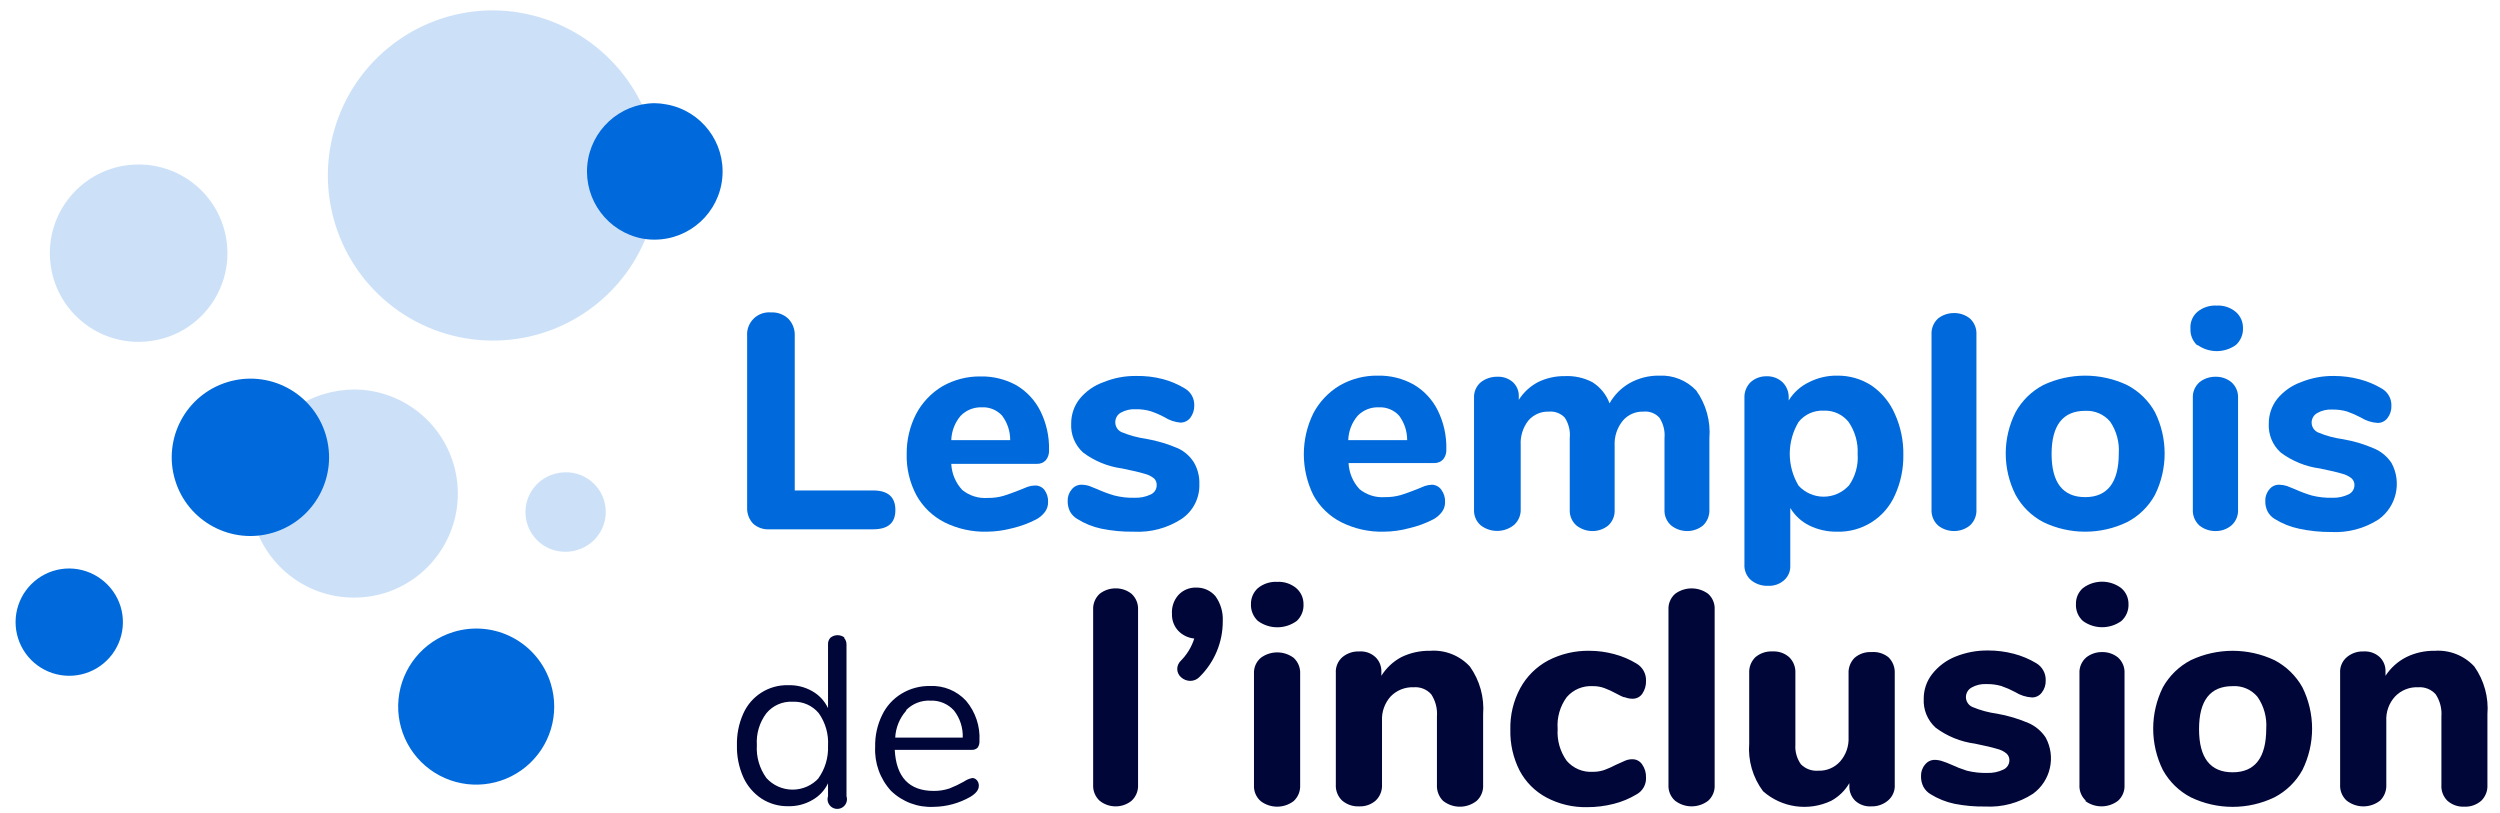
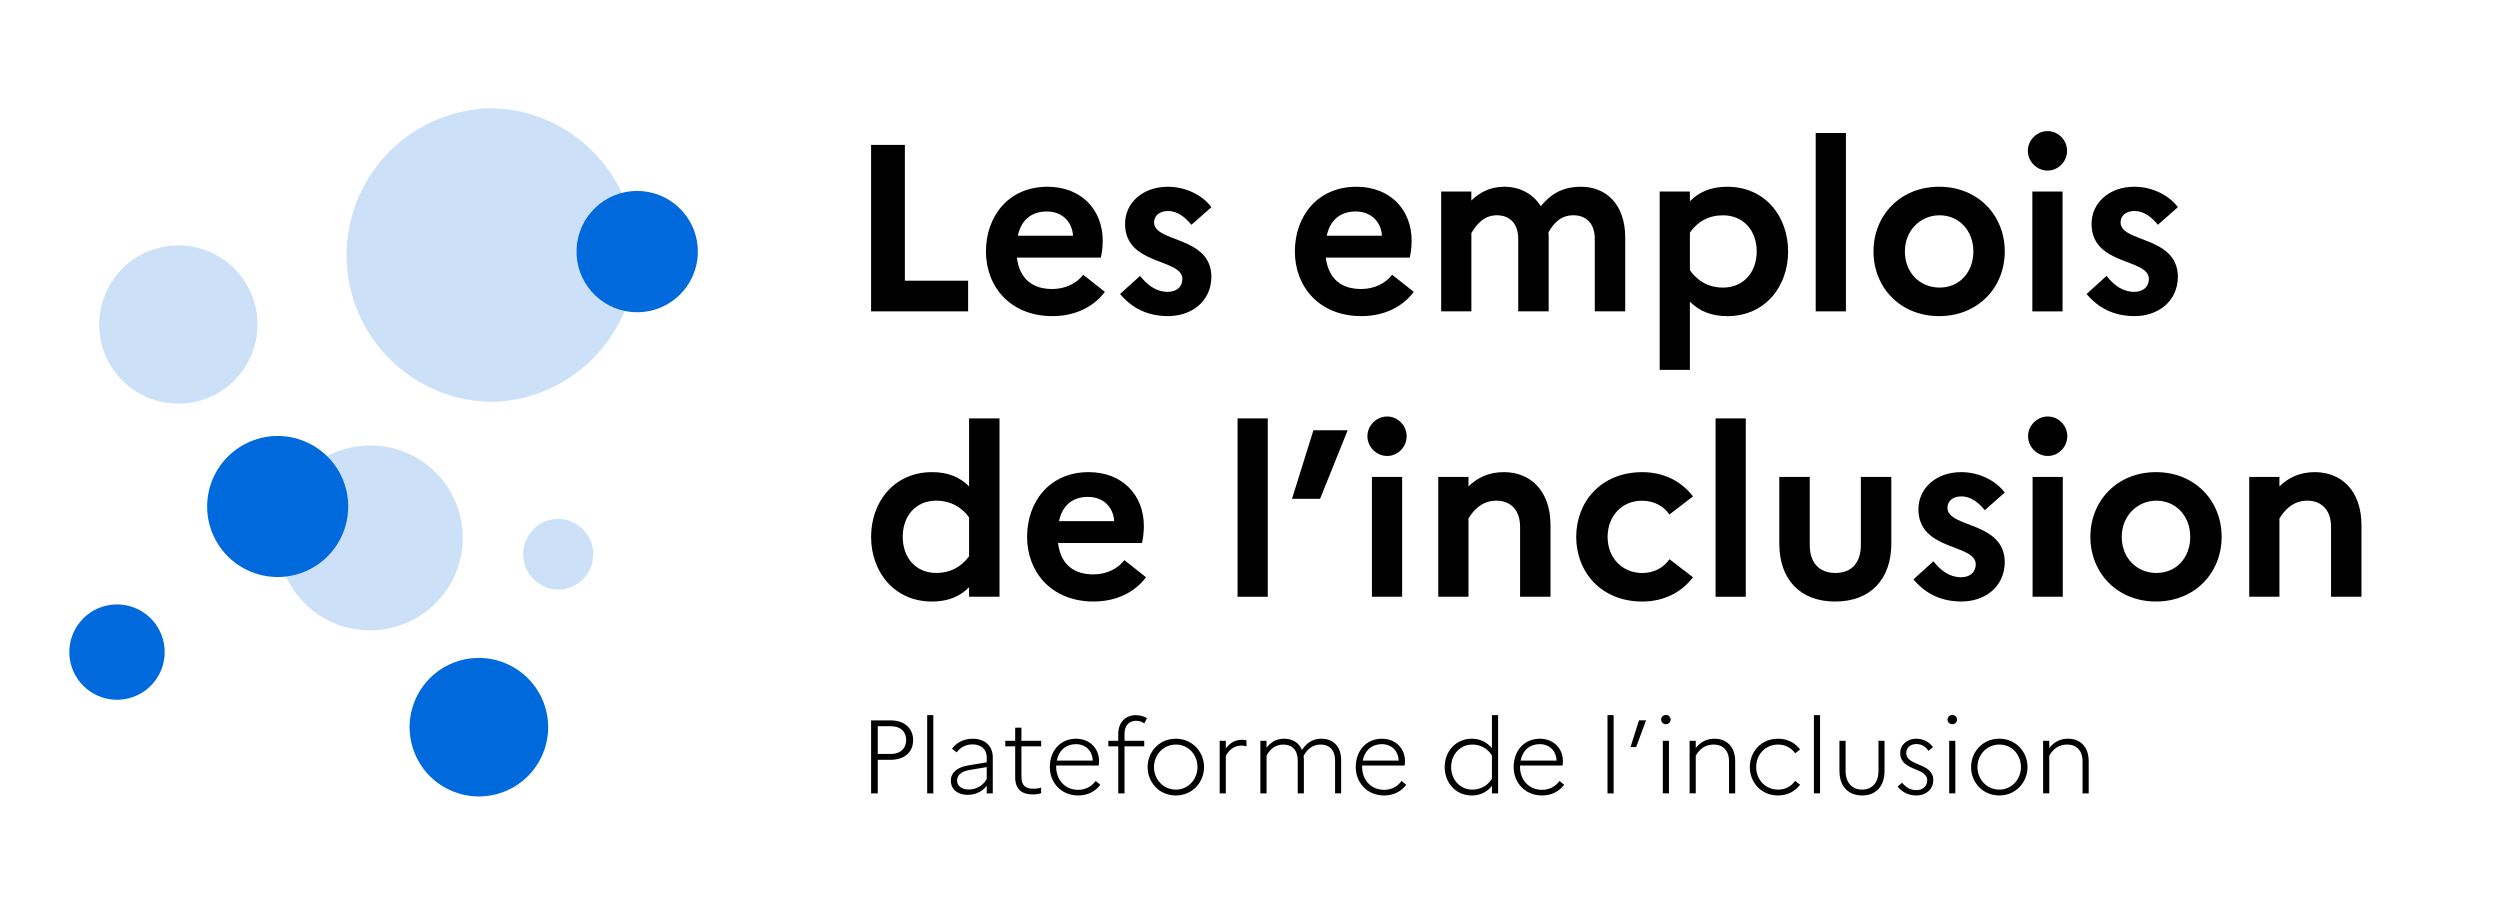
- <svg xmlns="http://www.w3.org/2000/svg" width="785" height="255" viewBox="0 0 785 255" preserveAspectRatio="xMinYMin meet" fill="none">
-   <path d="M236.45 164.4a6.957 6.957 0 01-1.85-5v-53.95a6.9 6.9 0 017.5-7.35 7.3 7.3 0 015.45 2 7.245 7.245 0 012 5.35V154h24.6c4.65 0 7 2.05 7 6.15 0 4.1-2.35 6.05-7 6.05H241.6a6.95 6.95 0 01-5.15-1.8z" fill="#006ADC" />
-   <path fill-rule="evenodd" clip-rule="evenodd" d="M329.1 157.65a6.046 6.046 0 00-1.2-3.9 3.698 3.698 0 00-3-1.3 7.6 7.6 0 00-2.2.4l-2.6 1.05c-1.9.75-3.55 1.35-5 1.8-1.625.463-3.31.682-5 .65a11.299 11.299 0 01-7.95-2.5 12.898 12.898 0 01-3.45-8.2h26.85a3.649 3.649 0 002.85-1.15 4.649 4.649 0 001-3.2 26.148 26.148 0 00-2.7-12.2 19.601 19.601 0 00-7.5-8.1 22.397 22.397 0 00-11.3-2.8 23.548 23.548 0 00-12 3.1 22.291 22.291 0 00-8.25 8.7 26.957 26.957 0 00-2.95 12.5 26.15 26.15 0 003.05 13 20.896 20.896 0 008.8 8.5 28.24 28.24 0 0013.35 2.95 31.937 31.937 0 008-1.1 32.546 32.546 0 007.55-2.8 8.362 8.362 0 002.7-2.35 5 5 0 00.95-3.05zm-30.4-19.45a12.447 12.447 0 012.95-7.65 8.85 8.85 0 016.65-2.65 8.048 8.048 0 016.35 2.6 12.697 12.697 0 012.55 7.7h-18.5z" fill="#006ADC" />
-   <path d="M345.8 166a23.263 23.263 0 01-7.55-3.05 6.206 6.206 0 01-2.25-2.3 7.009 7.009 0 01-.75-3.3 5.3 5.3 0 011.25-3.65 3.85 3.85 0 013.05-1.5 8.449 8.449 0 012.5.4l2.6 1.05a40.292 40.292 0 005.3 1.95c2.091.528 4.245.763 6.4.7a10.848 10.848 0 005-1.05 3.15 3.15 0 001.85-2.85 2.796 2.796 0 00-.8-2.15 7.445 7.445 0 00-3.05-1.5c-1.45-.45-3.8-1-7-1.65a26.153 26.153 0 01-12.25-5 11.404 11.404 0 01-3.75-9.1 12.45 12.45 0 012.65-7.75 16.906 16.906 0 017.5-5.25 26.15 26.15 0 0110.35-1.95 30.88 30.88 0 018.15.95 26.088 26.088 0 017 2.95 5.95 5.95 0 013 5.4 6.252 6.252 0 01-1.25 3.85 3.899 3.899 0 01-3.1 1.5 11.149 11.149 0 01-5-1.7 28.495 28.495 0 00-4.4-1.9 15.887 15.887 0 00-4.65-.6 8.597 8.597 0 00-4.7 1.1 3.4 3.4 0 00-1.7 3 3.351 3.351 0 002 3.1 32.04 32.04 0 007.75 2.1 44.98 44.98 0 0110 3 11.84 11.84 0 015 4.5 12.8 12.8 0 011.65 6.8 12.65 12.65 0 01-5.6 10.85 25.003 25.003 0 01-15 4 47.212 47.212 0 01-10.2-.95z" fill="#006ADC" />
-   <path fill-rule="evenodd" clip-rule="evenodd" d="M453.751 157.65a6.057 6.057 0 00-1.2-3.9 3.703 3.703 0 00-2.9-1.55 8.235 8.235 0 00-2.25.4l-2.55 1.05c-1.9.75-3.55 1.35-5 1.8a17.28 17.28 0 01-5 .65 11.297 11.297 0 01-7.95-2.5 12.898 12.898 0 01-3.45-8.2h26.85a3.753 3.753 0 002.85-1.15 4.654 4.654 0 001-3.2 26.16 26.16 0 00-2.7-12.2 19.405 19.405 0 00-7.55-8.1 22.106 22.106 0 00-11.25-2.8 23.294 23.294 0 00-12 3.1 22.298 22.298 0 00-8.25 8.7 29.147 29.147 0 000 25.75 20.645 20.645 0 008.8 8.5 28.237 28.237 0 0013.35 2.95 31.227 31.227 0 007.95-1.1 32.157 32.157 0 007.6-2.8 8.362 8.362 0 002.7-2.35 5.006 5.006 0 00.95-3.05zm-30.4-19.45a12.447 12.447 0 012.95-7.65 8.75 8.75 0 016.65-2.65 8.05 8.05 0 016.35 2.6 12.71 12.71 0 012.55 7.7h-18.5z" fill="#006ADC" />
-   <path d="M532.6 122.6a22.648 22.648 0 014.15 15V160a6.496 6.496 0 01-2 5 7.796 7.796 0 01-5 1.75 8.053 8.053 0 01-5-1.75 6.203 6.203 0 01-2.1-5v-22.4a9.997 9.997 0 00-1.6-6.45 5.949 5.949 0 00-5-1.9 8.1 8.1 0 00-6.45 2.8A11.505 11.505 0 00507 140v20a6.294 6.294 0 01-2 5 7.796 7.796 0 01-5 1.75 8.053 8.053 0 01-5-1.75 6.203 6.203 0 01-2.1-5v-22.4a9.992 9.992 0 00-1.55-6.45 6.1 6.1 0 00-5-1.9 8.1 8.1 0 00-6.45 2.8 11.5 11.5 0 00-2.4 7.75v20a6.346 6.346 0 01-2.05 5 8.45 8.45 0 01-10.45.2 6.104 6.104 0 01-2.15-5v-35a6.053 6.053 0 012.15-5 8.15 8.15 0 015-1.7 6.996 6.996 0 015 1.65 5.845 5.845 0 011.9 4.65v.95a15.945 15.945 0 016-5.55 18.553 18.553 0 018.4-1.9 16.955 16.955 0 018.7 1.9 13.252 13.252 0 015.4 6.65 16.704 16.704 0 016.3-6.35 18.446 18.446 0 019.25-2.35 14.999 14.999 0 0111.65 4.65z" fill="#006ADC" />
-   <path fill-rule="evenodd" clip-rule="evenodd" d="M595 130a20.892 20.892 0 00-7.35-8.95 19.397 19.397 0 00-10.8-3.1 18.85 18.85 0 00-8.8 2.05 15.005 15.005 0 00-6.4 5.75V125a6.547 6.547 0 00-1.95-5 6.999 6.999 0 00-5-1.85 7.252 7.252 0 00-5 1.85 6.551 6.551 0 00-1.95 5v52.15a6.104 6.104 0 002.05 5 8.002 8.002 0 005.4 1.8 7.095 7.095 0 005-1.75 5.798 5.798 0 001.95-4.6v-18.1a14.405 14.405 0 005.95 5.5 19.194 19.194 0 008.7 1.95A19.25 19.25 0 00595 155.5a29.387 29.387 0 002.65-12.6A30 30 0 00595 130zm-11.7 12.55a15.298 15.298 0 01-2.8 10v-.05a10.698 10.698 0 01-15.75 0 19.45 19.45 0 010-20 9.5 9.5 0 017.9-3.55 9.4 9.4 0 017.85 3.6 16.339 16.339 0 012.8 10z" fill="#006ADC" />
-   <path d="M608.55 165a6.353 6.353 0 01-2.05-5v-55a6.353 6.353 0 012.05-5 8.001 8.001 0 015-1.7 7.798 7.798 0 015 1.7 6.347 6.347 0 012.05 5v55a6.346 6.346 0 01-2.05 5 7.853 7.853 0 01-5 1.75 8.005 8.005 0 01-5-1.75z" fill="#006ADC" />
-   <path fill-rule="evenodd" clip-rule="evenodd" d="M632.9 155.4a21.104 21.104 0 008.7 8.55 30.3 30.3 0 0026.3 0 20.9 20.9 0 008.75-8.55 29.247 29.247 0 000-26 21.1 21.1 0 00-8.75-8.5 30.8 30.8 0 00-26.3 0 21.248 21.248 0 00-8.7 8.5 28.804 28.804 0 000 26zm29.7-23a15.997 15.997 0 012.7 10c0 9.05-3.55 13.7-10.55 13.7-7 0-10.55-4.55-10.55-13.55S647.75 129 654.75 129a9.599 9.599 0 017.85 3.4zM687.8 103.15a6.701 6.701 0 002.2 5.35v-.2a10.35 10.35 0 0012.1 0 6.85 6.85 0 002.2-5.35 6.552 6.552 0 00-2.25-5 8.6 8.6 0 00-6-2A8.8 8.8 0 00690 97.9a6.4 6.4 0 00-2.2 5.25zm.75 56.85a6.35 6.35 0 002.05 5 7.902 7.902 0 005.05 1.75 7.601 7.601 0 005-1.75 6.2 6.2 0 002.1-5v-35a6.2 6.2 0 00-2.1-5 7.55 7.55 0 00-5-1.7 7.946 7.946 0 00-5 1.7 6.2 6.2 0 00-2.1 5v35z" fill="#006ADC" />
-   <path d="M721.85 166a23.491 23.491 0 01-7.6-3.05 6.06 6.06 0 01-2.2-2.3 6.997 6.997 0 01-.75-3.3 5.3 5.3 0 011.25-3.65 3.8 3.8 0 013.05-1.5 8.693 8.693 0 012.5.4l2.6 1.05a39.575 39.575 0 005.25 1.95c2.108.524 4.278.76 6.45.7a10.745 10.745 0 005-1.05 3.2 3.2 0 001.9-2.85 2.798 2.798 0 00-.85-2.15 7.502 7.502 0 00-3-1.5c-1.45-.45-3.8-1-7-1.65a26.346 26.346 0 01-12.3-5 11.399 11.399 0 01-3.75-9.1 12.452 12.452 0 012.65-7.75 17.2 17.2 0 017.45-5.25 26.5 26.5 0 0110.35-1.95 31.591 31.591 0 018.1 1.05 26.778 26.778 0 017 2.95 5.998 5.998 0 012.95 5.4 5.95 5.95 0 01-1.25 3.85 3.8 3.8 0 01-3.05 1.5 11.141 11.141 0 01-5.3-1.7 30.375 30.375 0 00-4.35-1.9 15.887 15.887 0 00-4.65-.6 8.502 8.502 0 00-4.7 1.1 3.45 3.45 0 00-1.75 3 3.4 3.4 0 002.05 3.1 30.64 30.64 0 007.75 2.1 43.608 43.608 0 0110 3 12.3 12.3 0 015.3 4.5 13.75 13.75 0 01-4 17.65 25.003 25.003 0 01-15 4 46.399 46.399 0 01-10.1-1.05z" fill="#006ADC" />
-   <path fill-rule="evenodd" clip-rule="evenodd" d="M265.8 202.35a3.054 3.054 0 00-.8-2.1h.25a3.55 3.55 0 00-4.5 0 2.847 2.847 0 00-.75 2.1v20a12.004 12.004 0 00-5-5.35 14.35 14.35 0 00-7.45-1.85 14.999 14.999 0 00-14.15 8.9 22.906 22.906 0 00-2 10 23.358 23.358 0 002 10 15.954 15.954 0 005.7 6.7 15.003 15.003 0 008.45 2.4c2.61.056 5.186-.601 7.45-1.9a11.852 11.852 0 005-5.3V250a3.05 3.05 0 105.8 0v-47.65zM260 234.2a16.4 16.4 0 01-3.1 10.3l.2-.2a11.1 11.1 0 01-16.45 0 15.954 15.954 0 01-3-10.35 14.999 14.999 0 013-10 9.998 9.998 0 018.25-3.6 10.001 10.001 0 018.2 3.6 16.055 16.055 0 012.9 10.25zM307.35 246.75a2.551 2.551 0 00-.6-1.75 1.849 1.849 0 00-1.45-.7 6.856 6.856 0 00-2.6 1.1 35.967 35.967 0 01-4.5 2.15c-1.609.548-3.3.818-5 .8-7.7 0-11.8-4.3-12.25-12.9H305a2.501 2.501 0 001.95-.65 3.3 3.3 0 00.6-2.2 17.944 17.944 0 00-4.2-12.55 14.5 14.5 0 00-11.3-4.65 16.744 16.744 0 00-8.95 2.4 15.85 15.85 0 00-6.1 6.7 21.546 21.546 0 00-2.2 10 19.054 19.054 0 005 13.85 17.953 17.953 0 0013.4 5 23.747 23.747 0 0011.5-3.15c1.75-1.05 2.65-2.2 2.65-3.45zM281.1 231.6a13.798 13.798 0 013.45-8.45v-.2a10 10 0 017.65-2.95 9.4 9.4 0 017.35 3.1 13 13 0 012.75 8.5h-21.2z" fill="#000638" />
-   <path d="M345.3 251.45a6.35 6.35 0 01-2.05-5v-55a6.35 6.35 0 012.05-5 7.993 7.993 0 015-1.7 7.797 7.797 0 015 1.7 6.346 6.346 0 012.05 5v55a6.346 6.346 0 01-2.05 5 7.853 7.853 0 01-5 1.75 8.005 8.005 0 01-5-1.75zM381.65 187.2a12.351 12.351 0 012.3 7.8 24.397 24.397 0 01-7.2 17.45 4 4 0 01-3 1.35 4.352 4.352 0 01-2.85-1.1 3.452 3.452 0 01-1.25-2.65 3.6 3.6 0 011.05-2.5 17.247 17.247 0 004.3-7.05 8.054 8.054 0 01-5-2.4 7.4 7.4 0 01-2-5.35 8.103 8.103 0 012-5.9 7.3 7.3 0 015.6-2.35 7.698 7.698 0 016.05 2.7z" fill="#000638" />
-   <path fill-rule="evenodd" clip-rule="evenodd" d="M392.8 189.65A6.852 6.852 0 00395 195a10.35 10.35 0 0012.15 0 6.7 6.7 0 002.15-5.3 6.55 6.55 0 00-2.25-5 8.595 8.595 0 00-6-2 8.897 8.897 0 00-6.05 1.95 6.601 6.601 0 00-2.2 5zm.95 56.9a6.2 6.2 0 002.1 5 8.55 8.55 0 0010.35 0 6.35 6.35 0 002.05-5v-35a6.35 6.35 0 00-2.05-5 8.65 8.65 0 00-10.3 0 6.098 6.098 0 00-2.15 5v35z" fill="#000638" />
-   <path d="M461.55 209.3a22.846 22.846 0 014.15 15v22.15a6.298 6.298 0 01-2 5 8.5 8.5 0 01-10.6 0 6.605 6.605 0 01-1.9-5V225a11.146 11.146 0 00-1.8-7 6.647 6.647 0 00-5.5-2.2 9.502 9.502 0 00-7.25 2.9 10.653 10.653 0 00-2.7 7.65v20a6.448 6.448 0 01-1.95 5 7.402 7.402 0 01-5.25 1.85 7.651 7.651 0 01-5.35-1.85 6.451 6.451 0 01-1.95-5v-35a6.102 6.102 0 012.05-5 7.85 7.85 0 015.35-1.8 6.751 6.751 0 015 1.75 6.046 6.046 0 011.9 4.55v1.35a16.507 16.507 0 016.25-5.85 19.698 19.698 0 019-2 15.45 15.45 0 0112.55 4.95zM485.55 250.4a20.403 20.403 0 01-8.4-8.45 26.902 26.902 0 01-2.9-12.85 26.05 26.05 0 013.1-13 21.548 21.548 0 018.75-8.7 27.052 27.052 0 0113.05-3.05c2.619.004 5.225.358 7.75 1.05a26.442 26.442 0 016.95 2.95 5.999 5.999 0 013 5.4 6.798 6.798 0 01-1.15 4.05 3.6 3.6 0 01-3.1 1.6 6.163 6.163 0 01-2.35-.45c-.75 0-1.7-.7-2.9-1.25a26.892 26.892 0 00-3.6-1.65 9.991 9.991 0 00-3.6-.6 10 10 0 00-8.2 3.45 14.997 14.997 0 00-2.85 10 15.398 15.398 0 002.85 10 10 10 0 008.2 3.45 11.003 11.003 0 003.55-.55 29.985 29.985 0 003.7-1.65l2.9-1.3a5.692 5.692 0 012.3-.45 3.649 3.649 0 013.05 1.65 6.755 6.755 0 011.2 4.1 5.7 5.7 0 01-3 5.3 26.103 26.103 0 01-7.1 2.95c-2.76.709-5.6 1.061-8.45 1.05a26.094 26.094 0 01-12.75-3.05zM526 251.45a6.203 6.203 0 01-2.1-5v-55a6.203 6.203 0 012.1-5 8.75 8.75 0 0110.35 0 6.196 6.196 0 012.05 5v55a6.198 6.198 0 01-2.05 5 8.55 8.55 0 01-10.35 0zM592.95 206.35a6.55 6.55 0 012 5v35a6 6 0 01-2.1 5 7.752 7.752 0 01-5.3 1.85 6.85 6.85 0 01-5-1.75 6.15 6.15 0 01-1.85-4.6v-.95a14.7 14.7 0 01-5.7 5.55 19.6 19.6 0 01-21.4-3 22.153 22.153 0 01-4.35-15v-22.1a6.5 6.5 0 011.95-5 7.697 7.697 0 015.35-1.8 7.248 7.248 0 015.25 1.8 6.497 6.497 0 011.95 5v22.45a9.508 9.508 0 001.75 6.2 6.9 6.9 0 005.45 2 8.752 8.752 0 006.85-2.9 10.698 10.698 0 002.65-7.55v-20a6.504 6.504 0 011.9-5 7.503 7.503 0 015.3-1.8 7.55 7.55 0 015.3 1.6zM613.75 252.4a23.491 23.491 0 01-7.6-3.05 6.06 6.06 0 01-2.2-2.3 6.997 6.997 0 01-.75-3.3 5.3 5.3 0 011.25-3.65 3.8 3.8 0 013.05-1.5 7.355 7.355 0 012.5.45c.885.285 1.753.619 2.6 1a39.632 39.632 0 005 1.95c2.108.524 4.278.76 6.45.7 1.727.061 3.443-.3 5-1.05a3.202 3.202 0 001.9-2.85 2.798 2.798 0 00-.85-2.15 7.146 7.146 0 00-3-1.5c-1.45-.45-3.8-1-7-1.65a26.346 26.346 0 01-12.3-5 11.4 11.4 0 01-3.75-9.1 12.45 12.45 0 012.65-7.75 17.6 17.6 0 017.25-5.45 26.5 26.5 0 0110.35-1.95 31.591 31.591 0 018.1 1.05 26.778 26.778 0 017 2.95 6.049 6.049 0 012.95 5.4 5.847 5.847 0 01-1.25 3.85 3.8 3.8 0 01-3.05 1.5 11.152 11.152 0 01-5.3-1.7 30.375 30.375 0 00-4.35-1.9 15.887 15.887 0 00-4.65-.6 8.502 8.502 0 00-4.7 1.1 3.45 3.45 0 00-1.75 3 3.4 3.4 0 002.05 3.1 30.64 30.64 0 007.75 2.1 45.011 45.011 0 0110 3c2.14.974 3.96 2.534 5.25 4.5a13.75 13.75 0 01-4 17.65 25.003 25.003 0 01-15 4 46.363 46.363 0 01-9.6-.85z" fill="#000638" />
-   <path fill-rule="evenodd" clip-rule="evenodd" d="M651.85 189.65a6.701 6.701 0 002.2 5.35 10.299 10.299 0 0012.05 0 6.75 6.75 0 002.25-5.35 6.447 6.447 0 00-2.3-5 9.999 9.999 0 00-12 0 6.402 6.402 0 00-2.2 5zm1.1 56.8a6.201 6.201 0 002.05 5h-.3a8.55 8.55 0 0010.35 0 6.201 6.201 0 002.05-5v-35a6.199 6.199 0 00-2.05-5 7.693 7.693 0 00-5-1.7 7.897 7.897 0 00-5 1.7 6.203 6.203 0 00-2.1 5v35zM679.15 241.8a21.194 21.194 0 008.75 8.55 30.3 30.3 0 0026.3 0 21.2 21.2 0 008.75-8.55 29.247 29.247 0 000-26 21.395 21.395 0 00-8.75-8.5 30.8 30.8 0 00-26.3 0 21.395 21.395 0 00-8.75 8.5 29.247 29.247 0 000 26zm29.7-23a15.645 15.645 0 012.75 10c0 9.05-3.5 13.7-10.55 13.7-7.05 0-10.55-4.55-10.55-13.55s3.5-13.5 10.55-13.5a9.399 9.399 0 017.8 3.35z" fill="#000638" />
-   <path d="M776.95 209.3a22.846 22.846 0 014.1 15v22.15a6.446 6.446 0 01-1.95 5 7.65 7.65 0 01-5.35 1.85 7.45 7.45 0 01-5.25-1.85 6.407 6.407 0 01-1.9-5V225a11.146 11.146 0 00-1.8-7 6.7 6.7 0 00-5.5-2.2 9.4 9.4 0 00-7.25 2.9 10.505 10.505 0 00-2.75 7.65v20a6.598 6.598 0 01-1.9 5 8.5 8.5 0 01-10.6 0 6.302 6.302 0 01-2-5v-35a6 6 0 012.1-5 7.748 7.748 0 015.3-1.8 6.85 6.85 0 015 1.75 5.998 5.998 0 011.85 4.55v1.35a16.953 16.953 0 016.5-5.85 19.45 19.45 0 018.95-2 15.45 15.45 0 0112.45 4.95z" fill="#000638" />
-   <path d="M111.25 122.3c-3.253.02-6.486.508-9.6 1.45-15.518 4.696-25.239 20.068-22.83 36.101 2.409 16.033 16.217 27.87 32.43 27.799a32.21 32.21 0 009.6-1.45c15.373-4.823 24.942-20.126 22.549-36.059-2.394-15.933-16.037-27.748-32.149-27.841z" fill="#CCE1F8" />
-   <path d="M102.25 136.4c3.977 13.039-3.363 26.834-16.398 30.823-13.035 3.989-26.838-3.336-30.84-16.368-4.001-13.031 3.31-26.84 16.338-30.855a24.65 24.65 0 0130.9 16.4z" fill="#006ADC" />
-   <path d="M155 3.25c-22.392-.088-42.31 14.21-49.391 35.453-7.082 21.243.275 44.632 18.241 57.998 17.966 13.365 42.482 13.687 60.793.798 18.311-12.89 26.278-36.077 19.757-57.5-6.733-21.68-26.698-36.532-49.4-36.75z" fill="#CCE1F8" />
-   <path d="M205.5 32.4c-10.994.136-20.106 8.563-21.098 19.513-.992 10.95 6.457 20.878 17.248 22.987 1.286.24 2.592.358 3.9.35 11.059-.028 20.275-8.477 21.261-19.492.986-11.015-6.583-20.966-17.461-22.958a20.548 20.548 0 00-3.85-.4M172.95 214.7a24.498 24.498 0 01-7.831 26.072 24.498 24.498 0 01-39.982-21.232 24.499 24.499 0 0117.213-21.09 24.448 24.448 0 0130.6 16.25zM21.75 178.5a16.85 16.85 0 109.732 30.6 16.85 16.85 0 006.368-18.7 17 17 0 00-16.1-11.9z" fill="#006ADC" />
-   <path d="M177.6 148.3a13.2 13.2 0 00-3.65.55 12.449 12.449 0 00-8.823 13.793A12.45 12.45 0 00177.6 173.25a11.527 11.527 0 003.65-.55 12.45 12.45 0 00-3.65-24.4zM43.5 51.65c-15.381 0-27.85 12.469-27.85 27.85 0 15.381 12.469 27.85 27.85 27.85a28.766 28.766 0 008.15-1.2c13.22-4.011 21.5-17.107 19.457-30.77C69.064 61.719 57.314 51.62 43.5 51.65z" fill="#CCE1F8" />
+ <svg xmlns="http://www.w3.org/2000/svg" id="Emplois-Horizontal-Couleur" width="1325" height="483" viewBox="0 0 1325.04 483.33">
+   <defs>
+     <style>.cls-1{fill:#cce1f8;}.cls-2{fill:#006adc;}</style>
+   </defs>
+   <g>
+     <path d="m461.56,420.79h3.54v-17.82h6.86c7.36,0,11.9-4.15,11.9-10.4s-4.54-10.51-11.9-10.51h-10.4v38.73Zm10.46-35.63c5.09,0,8.13,2.77,8.13,7.3s-3.04,7.41-8.13,7.41h-6.92v-14.72h6.92Zm19.29,35.63h3.26v-41.5h-3.26v41.5Zm21.57.77c3.87,0,7.64-1.66,10.01-4.81v4.04h3.21v-19.09c0-6.14-4.2-9.9-10.62-9.9-4.81,0-8.63,2.05-11.01,5.31l2.49,1.94c1.88-2.66,4.81-4.26,8.41-4.26,4.37,0,7.52,2.43,7.52,6.92v2.6l-9.96,1.66c-5.86,1-9.07,3.87-9.07,8.08,0,4.59,3.6,7.52,9.02,7.52Zm-5.7-7.58c0-2.77,2.05-4.81,6.47-5.59l9.24-1.55v6.36c-2.1,3.6-5.59,5.53-9.63,5.53-3.76,0-6.09-2.05-6.09-4.76Zm30.79-1.99c0,6.81,3.65,9.35,9.35,9.35,1.77,0,3.15-.22,4.43-.66v-2.99c-1.11.39-2.32.61-4.09.61-3.76,0-6.36-1.22-6.36-6.31v-16.16h10.46v-2.93h-10.46v-6.97h-3.32v6.97h-5.26v2.93h5.26v16.16Zm45.16,4.2l-2.49-1.99c-2.05,2.88-5.31,4.7-9.24,4.7-6.86,0-11.67-5.15-11.67-12.23v-.66h22.52c.17-.66.22-1.49.22-2.32,0-6.58-4.76-11.9-12.23-11.9-8.35,0-13.89,6.42-13.89,15.05,0,8.13,5.92,15.05,15.05,15.05,5.09,0,9.18-2.21,11.73-5.7Zm-12.95-21.52c5.42,0,8.8,3.87,8.96,8.74h-19.09c1.05-5.48,4.92-8.74,10.12-8.74Zm17.21-1.77v2.93h5.26v24.95h3.32v-24.95h10.46v-2.93h-10.46v-3.76c0-4.37,2.49-6.86,6.09-6.86,1.77,0,3.15.5,4.37,1.38l1.44-2.77c-1.33-.83-3.37-1.6-5.92-1.6-5.53,0-9.3,3.93-9.3,9.9v3.71h-5.26Zm35.77-1.11c-8.91,0-14.94,7.08-14.94,15.05s6.03,15.05,14.94,15.05,14.99-7.08,14.99-15.05-6.03-15.05-14.99-15.05Zm.06,27c-6.81,0-11.62-5.59-11.62-11.95s4.81-11.95,11.62-11.95,11.45,5.53,11.45,11.95-4.87,11.95-11.45,11.95Zm23.21,1.99h3.26v-19.97c2.1-3.49,4.59-5.37,8.41-5.37,1,0,1.72.17,2.55.39v-3.15c-.72-.22-1.55-.33-2.32-.33-3.76,0-6.36,1.66-8.63,4.54v-3.98h-3.26v27.89Zm21.61,0h3.26v-20.03c1.88-3.54,4.76-5.86,8.96-5.86,4.54,0,7.58,2.93,7.58,8.35v17.54h3.26v-17.65c0-.77-.06-1.55-.17-2.27,2.32-4.04,5.2-5.98,9.07-5.98,4.54,0,7.64,2.93,7.64,8.35v17.54h3.21v-17.65c0-7.36-4.32-11.34-10.4-11.34-4.81,0-7.97,2.32-10.35,5.98-1.6-3.93-5.09-5.98-9.41-5.98s-7.14,1.88-9.41,4.81v-3.71h-3.26v27.89Zm77.34-4.59l-2.49-1.99c-2.05,2.88-5.31,4.7-9.24,4.7-6.86,0-11.67-5.15-11.67-12.23v-.66h22.52c.17-.66.22-1.49.22-2.32,0-6.58-4.76-11.9-12.23-11.9-8.35,0-13.89,6.42-13.89,15.05,0,8.13,5.92,15.05,15.05,15.05,5.09,0,9.18-2.21,11.73-5.7Zm-12.95-21.52c5.42,0,8.8,3.87,8.96,8.74h-19.09c1.05-5.48,4.92-8.74,10.12-8.74Zm33.34,12.17c0,8.13,5.7,15.05,14.39,15.05,4.37,0,8.08-1.83,10.68-5.09v3.98h3.26v-41.5h-3.26v17.59c-2.6-3.26-6.31-5.09-10.68-5.09-8.69,0-14.39,6.92-14.39,15.05Zm3.43,0c0-6.58,4.65-11.95,11.23-11.95,4.26,0,8.08,1.99,10.4,5.81v12.28c-2.27,3.76-6.09,5.81-10.4,5.81-6.58,0-11.23-5.37-11.23-11.95Zm59.93,9.35l-2.49-1.99c-2.05,2.88-5.31,4.7-9.24,4.7-6.86,0-11.67-5.15-11.67-12.23v-.66h22.52c.17-.66.22-1.49.22-2.32,0-6.58-4.76-11.9-12.23-11.9-8.35,0-13.89,6.42-13.89,15.05,0,8.13,5.92,15.05,15.05,15.05,5.09,0,9.18-2.21,11.73-5.7Zm-12.95-21.52c5.42,0,8.8,3.87,8.96,8.74h-19.09c1.05-5.48,4.92-8.74,10.12-8.74Zm35.94,26.11h3.26v-41.5h-3.26v41.5Zm15.2-24.57l5.26-14.16h-3.76l-4.48,14.16h2.99Zm15.8-12.12c1.38,0,2.49-1.05,2.49-2.49,0-1.33-1.11-2.43-2.49-2.43s-2.55,1.11-2.55,2.43c0,1.44,1.16,2.49,2.55,2.49Zm-1.66,36.68h3.26v-27.89h-3.26v27.89Zm14.21,0h3.26v-20.03c2.16-3.6,5.09-5.86,9.52-5.86,4.87,0,8.13,3.15,8.13,8.91v16.99h3.26v-17.1c0-7.69-4.59-11.9-10.95-11.9-4.37,0-7.52,1.88-9.96,4.92v-3.82h-3.26v27.89Zm46.97-1.99c-6.86,0-11.67-5.37-11.67-11.95s4.81-11.95,11.62-11.95c3.87,0,7.08,1.83,9.07,4.65l2.6-2.05c-2.55-3.43-6.64-5.7-11.67-5.7-9.02,0-14.99,6.92-14.99,15.05s5.98,15.05,14.99,15.05c5.03,0,9.13-2.27,11.67-5.7l-2.6-2.05c-1.99,2.82-5.15,4.65-9.02,4.65Zm18.95,1.99h3.26v-41.5h-3.26v41.5Zm34.24-11.84c0,6.31-3.54,9.85-8.69,9.85s-8.74-3.54-8.74-9.85v-16.04h-3.26v15.99c0,8.3,4.81,13,12.01,13s11.9-4.7,11.9-13v-15.99h-3.21v16.04Zm10.15,8.19c2.43,3.1,5.86,4.76,10.01,4.76,5.09,0,8.91-3.32,8.91-8.13,0-9.41-14.33-7.19-14.33-14.44,0-2.55,1.94-4.7,5.42-4.7,2.55,0,4.81,1.27,6.36,3.6l2.43-1.94c-1.94-2.66-5.09-4.48-8.85-4.48-5.15,0-8.58,3.49-8.58,7.52,0,9.85,14.33,7.47,14.33,14.55,0,2.88-2.1,5.2-5.75,5.2-2.99,0-5.42-1.27-7.52-3.93l-2.43,1.99Zm29.02-33.03c1.38,0,2.49-1.05,2.49-2.49,0-1.33-1.11-2.43-2.49-2.43s-2.54,1.11-2.54,2.43c0,1.44,1.16,2.49,2.54,2.49Zm-1.66,36.68h3.26v-27.89h-3.26v27.89Zm26.55-28.99c-8.91,0-14.94,7.08-14.94,15.05s6.03,15.05,14.94,15.05,14.99-7.08,14.99-15.05-6.03-15.05-14.99-15.05Zm.06,27c-6.81,0-11.62-5.59-11.62-11.95s4.81-11.95,11.62-11.95,11.45,5.53,11.45,11.95-4.87,11.95-11.45,11.95Zm23.21,1.99h3.26v-20.03c2.16-3.6,5.09-5.86,9.52-5.86,4.87,0,8.13,3.15,8.13,8.91v16.99h3.26v-17.1c0-7.69-4.59-11.9-10.95-11.9-4.37,0-7.52,1.88-9.96,4.92v-3.82h-3.26v27.89Z" />
+     <g>
+       <path d="m461.56,76.85h17.91v72.02h33.55v16.27h-51.46v-88.29Z" />
+       <path d="m557.8,167.66c-22.58,0-35.32-15.77-35.32-34.31s11.86-34.31,32.67-34.31c17.66,0,29.26,11.98,29.26,28.63,0,3.53-.5,6.81-1.01,8.96h-44.52c1.51,11.86,8.83,16.65,18.79,16.65,6.94,0,12.99-3.03,16.4-7.57l11.48,9.08c-5.93,7.95-15.77,12.87-27.75,12.87Zm-18.42-42.63h29.26c-.25-6.43-4.92-12.87-13.87-12.87-8.2,0-13.62,4.54-15.39,12.87Z" />
+       <path d="m604.21,146.34c3.91,4.92,8.58,8.45,14.63,8.45,5.17,0,7.82-3.03,7.82-6.81,0-11.1-30.4-6.94-30.4-29.26,0-11.23,9.46-19.68,22.7-19.68,9.71,0,18.54,4.67,23.08,10.85l-10.59,9.33c-3.28-4.04-7.44-7.32-12.36-7.32s-7.44,2.78-7.44,6.05c0,10.85,30.4,7.06,30.4,29.01-.25,13.37-10.97,20.69-22.96,20.69-11.35,0-19.42-4.54-25.48-11.73l10.59-9.59Z" />
+       <path d="m721.64,167.66c-22.58,0-35.32-15.77-35.32-34.31s11.86-34.31,32.67-34.31c17.66,0,29.26,11.98,29.26,28.63,0,3.53-.5,6.81-1.01,8.96h-44.52c1.51,11.86,8.83,16.65,18.79,16.65,6.94,0,12.99-3.03,16.4-7.57l11.48,9.08c-5.93,7.95-15.77,12.87-27.75,12.87Zm-18.42-42.63h29.26c-.25-6.43-4.92-12.87-13.87-12.87-8.2,0-13.62,4.54-15.39,12.87Z" />
+       <path d="m763.89,101.57h16.02v4.79c4.29-4.16,9.71-7.32,17.53-7.32s15.14,3.53,19.3,10.34c4.54-5.55,10.59-10.34,21.32-10.34,13.12,0,23.46,9.08,23.46,26.99v39.1h-16.14v-38.47c0-7.69-4.16-12.49-11.35-12.49s-10.72,4.79-13.24,9.08c.13.88.13,1.77.13,2.78v39.1h-16.14v-38.47c0-7.69-4.16-12.49-11.35-12.49s-11.1,5.42-13.5,9.46v41.5h-16.02v-63.57Z" />
+       <path d="m879.8,101.57h16.02v5.17c4.92-4.92,11.1-7.69,19.8-7.69,20.18,0,32.29,15.77,32.29,34.31s-12.11,34.31-32.29,34.31c-8.7,0-14.88-2.78-19.8-7.69v36.2h-16.02v-94.6Zm16.02,21.82v19.93c4.29,6.05,10.22,9.21,17.53,9.21,10.85,0,17.91-8.07,17.91-19.17s-7.06-19.17-17.91-19.17c-7.44,0-13.5,3.28-17.53,9.21Z" />
+       <path d="m962.55,70.54h16.02v94.6h-16.02v-94.6Z" />
+       <path d="m1062.82,133.35c0,19.05-14.13,34.31-34.81,34.31s-34.81-15.26-34.81-34.31,14.13-34.31,34.81-34.31,34.81,15.26,34.81,34.31Zm-16.65,0c0-11.1-7.69-19.17-17.91-19.17s-18.42,8.07-18.42,19.17,7.82,19.17,18.42,19.17,17.91-8.2,17.91-19.17Z" />
+       <path d="m1075.05,80c0-5.68,4.79-10.47,10.47-10.47s10.34,4.79,10.34,10.47-4.67,10.47-10.34,10.47-10.47-4.79-10.47-10.47Zm2.4,21.57h16.02v63.57h-16.02v-63.57Z" />
+       <path d="m1116.8,146.34c3.91,4.92,8.58,8.45,14.63,8.45,5.17,0,7.82-3.03,7.82-6.81,0-11.1-30.4-6.94-30.4-29.26,0-11.23,9.46-19.68,22.7-19.68,9.71,0,18.54,4.67,23.08,10.85l-10.59,9.33c-3.28-4.04-7.44-7.32-12.36-7.32s-7.44,2.78-7.44,6.05c0,10.85,30.4,7.06,30.4,29.01-.25,13.37-10.97,20.69-22.96,20.69-11.35,0-19.42-4.54-25.48-11.73l10.59-9.59Z" />
+       <path d="m493.85,250.4c8.58,0,14.76,2.65,19.68,7.57v-36.07h16.14v94.6h-16.14v-5.04c-4.92,4.92-11.1,7.57-19.68,7.57-20.05,0-32.29-15.77-32.29-34.31s12.23-34.31,32.29-34.31Zm2.27,53.48c7.19,0,13.12-3.03,17.41-8.83v-20.69c-4.29-5.8-10.22-8.83-17.41-8.83-10.85,0-17.78,8.07-17.78,19.17s6.94,19.17,17.78,19.17Z" />
+       <path d="m579.62,319.02c-22.58,0-35.32-15.77-35.32-34.31s11.86-34.31,32.67-34.31c17.66,0,29.26,11.98,29.26,28.63,0,3.53-.5,6.81-1.01,8.96h-44.52c1.51,11.86,8.83,16.65,18.79,16.65,6.94,0,12.99-3.03,16.4-7.57l11.48,9.08c-5.93,7.95-15.77,12.87-27.75,12.87Zm-18.41-42.63h29.26c-.25-6.43-4.92-12.86-13.87-12.86-8.2,0-13.62,4.54-15.39,12.86Z" />
+       <path d="m655.92,221.9h16.02v94.6h-16.02v-94.6Z" />
+       <path d="m684.81,264.53l11.35-36.33h18.16l-14.63,36.33h-14.88Z" />
+       <path d="m724.79,231.36c0-5.68,4.79-10.47,10.47-10.47s10.34,4.79,10.34,10.47-4.67,10.47-10.34,10.47-10.47-4.79-10.47-10.47Zm2.4,21.57h16.02v63.57h-16.02v-63.57Z" />
+       <path d="m762.37,252.93h16.02v5.04c4.41-4.29,10.34-7.57,18.79-7.57,13.75,0,24.72,9.46,24.72,28.25v37.84h-16.14v-37.21c0-8.45-4.79-13.75-12.61-13.75s-12.36,5.42-14.76,9.46v41.5h-16.02v-63.57Z" />
+       <path d="m884.97,296.57l12.49,9.59c-5.93,7.82-15.26,12.87-26.87,12.87-21.95,0-35.06-15.77-35.06-34.31s13.12-34.31,35.06-34.31c11.6,0,20.94,5.05,26.87,12.87l-12.49,9.59c-3.03-4.41-8.07-7.31-14.63-7.31-10.47,0-18.16,8.07-18.16,19.17s7.69,19.17,18.42,19.17c6.31,0,11.35-2.9,14.38-7.31Z" />
+       <path d="m909.44,221.9h16.02v94.6h-16.02v-94.6Z" />
+       <path d="m986.51,252.93h16.14v35.32c0,19.04-11.1,30.78-29.77,30.78s-29.64-11.73-29.64-30.78v-35.32h16.14v36.07c0,9.21,4.79,14.88,13.62,14.88s13.5-5.68,13.5-14.88v-36.07Z" />
+       <path d="m1024.98,297.7c3.91,4.92,8.58,8.45,14.63,8.45,5.17,0,7.82-3.03,7.82-6.81,0-11.1-30.4-6.94-30.4-29.26,0-11.23,9.46-19.68,22.7-19.68,9.71,0,18.54,4.67,23.08,10.85l-10.59,9.33c-3.28-4.04-7.44-7.32-12.36-7.32s-7.44,2.78-7.44,6.05c0,10.85,30.4,7.06,30.4,29.01-.25,13.37-10.97,20.69-22.96,20.69-11.35,0-19.42-4.54-25.48-11.73l10.59-9.59Z" />
+       <path d="m1075.17,231.36c0-5.68,4.79-10.47,10.47-10.47s10.34,4.79,10.34,10.47-4.67,10.47-10.34,10.47-10.47-4.79-10.47-10.47Zm2.4,21.57h16.02v63.57h-16.02v-63.57Z" />
+       <path d="m1177.84,284.71c0,19.04-14.13,34.31-34.81,34.31s-34.81-15.26-34.81-34.31,14.13-34.31,34.81-34.31,34.81,15.26,34.81,34.31Zm-16.65,0c0-11.1-7.69-19.17-17.91-19.17s-18.42,8.07-18.42,19.17,7.82,19.17,18.42,19.17,17.91-8.2,17.91-19.17Z" />
+       <path d="m1192.47,252.93h16.02v5.04c4.41-4.29,10.34-7.57,18.79-7.57,13.75,0,24.72,9.46,24.72,28.25v37.84h-16.14v-37.21c0-8.45-4.79-13.75-12.61-13.75s-12.36,5.42-14.76,9.46v41.5h-16.02v-63.57Z" />
+     </g>
+   </g>
+   <g>
+     <path class="cls-1" d="m196.04,236.23c-4.9-.01-9.76.72-14.44,2.17-23.3,7.04-37.9,30.1-34.29,54.17,3.6,24.07,24.32,41.84,48.66,41.75,4.9-.01,9.77-.77,14.44-2.24,23.17-7.13,37.64-30.13,34.05-54.1-3.59-23.97-24.17-41.72-48.41-41.74" />
+     <path class="cls-2" d="m182.5,257.33c4.59,14.48-.03,30.29-11.69,40.02-11.66,9.73-28.04,11.45-41.47,4.35-13.42-7.1-21.22-21.61-19.74-36.72,1.48-15.11,11.96-27.83,26.51-32.18,19.57-5.86,40.22,5.07,46.39,24.54h0Z" />
+     <path class="cls-2" d="m288.67,374.88c5.96,19.39-4.93,39.94-24.32,45.9-19.39,5.96-39.94-4.92-45.91-24.3-5.97-19.39,4.9-39.94,24.29-45.92,19.4-5.94,39.94,4.94,45.94,24.32h0Z" />
+     <path class="cls-2" d="m61.66,320.56c-2.54.01-5.06.39-7.48,1.12-12.64,3.9-20.15,16.88-17.21,29.78,2.94,12.9,15.32,21.36,28.41,19.39,13.08-1.96,22.44-13.68,21.47-26.87-.98-13.2-11.96-23.41-25.19-23.42" />
+     <path class="cls-1" d="m295.63,275.21c-1.87.02-3.74.3-5.54.82-8.77,2.81-14.21,11.58-12.84,20.69,1.38,9.11,9.16,15.88,18.37,15.97,1.88.01,3.75-.26,5.54-.82,8.77-2.81,14.21-11.58,12.84-20.69-1.38-9.11-9.16-15.88-18.37-15.97" />
+     <path class="cls-1" d="m94.28,130.14c-4.16,0-8.29.61-12.27,1.8-21.04,6.36-33.6,27.87-28.82,49.32,4.78,21.45,25.3,35.58,47.05,32.4,21.74-3.18,37.35-22.6,35.79-44.52-1.56-21.92-19.77-38.92-41.74-38.99" />
+     <path class="cls-1" d="m261.21,57.41c-7.77-.01-15.49,1.18-22.9,3.52-36.8,11.33-59.79,47.87-54.06,85.95,5.73,38.08,38.45,66.24,76.96,66.24,42.06-1.3,75.47-35.77,75.47-77.85s-33.42-76.55-75.47-77.85" />
+     <path class="cls-2" d="m337.45,101.26c-17.2.03-31.33,13.58-32.09,30.76-.76,17.18,12.14,31.92,29.27,33.46,17.13,1.54,32.44-10.67,34.76-27.71,2.32-17.04-9.18-32.89-26.1-35.98-1.92-.36-3.88-.54-5.84-.52" />
+   </g>
</svg>
